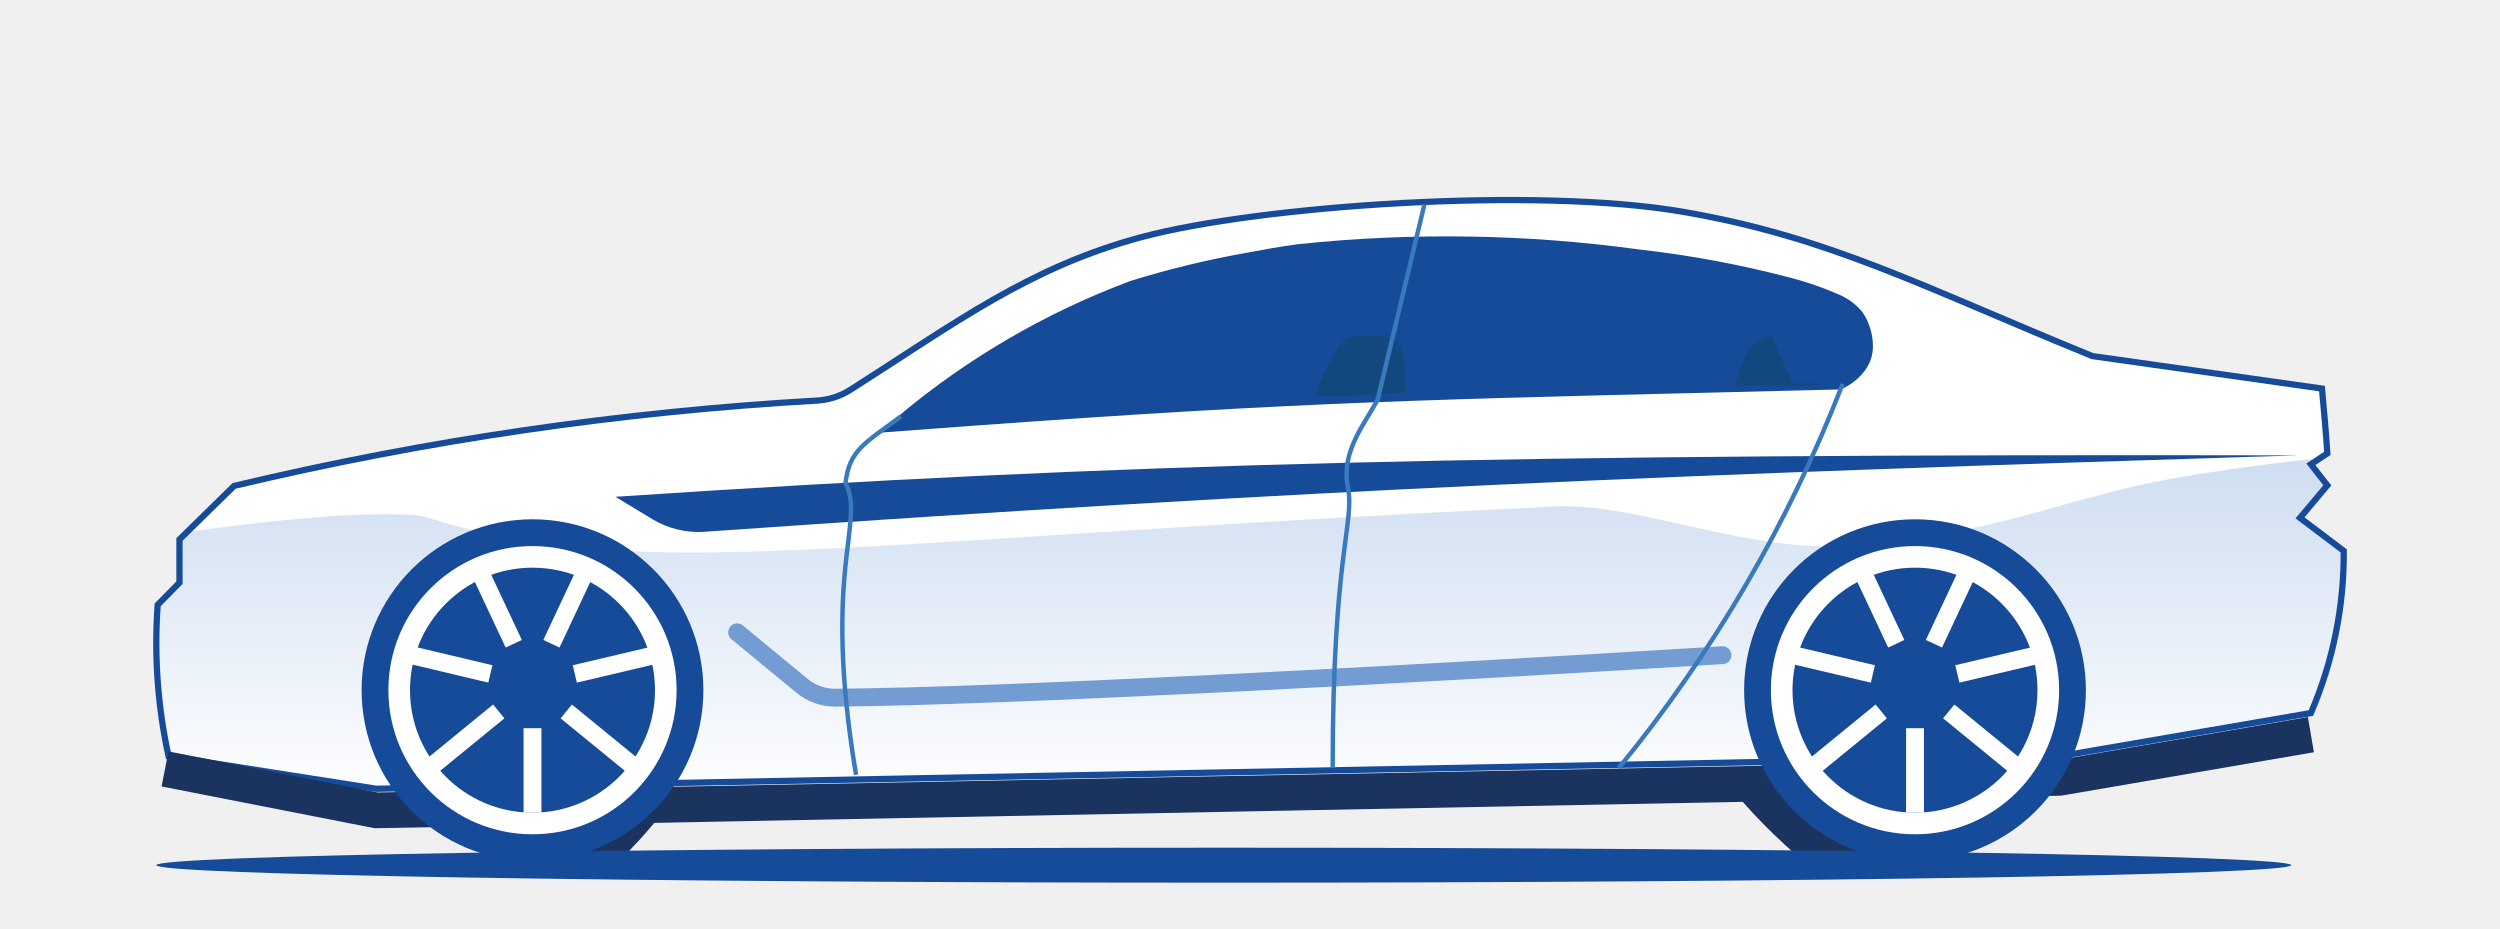
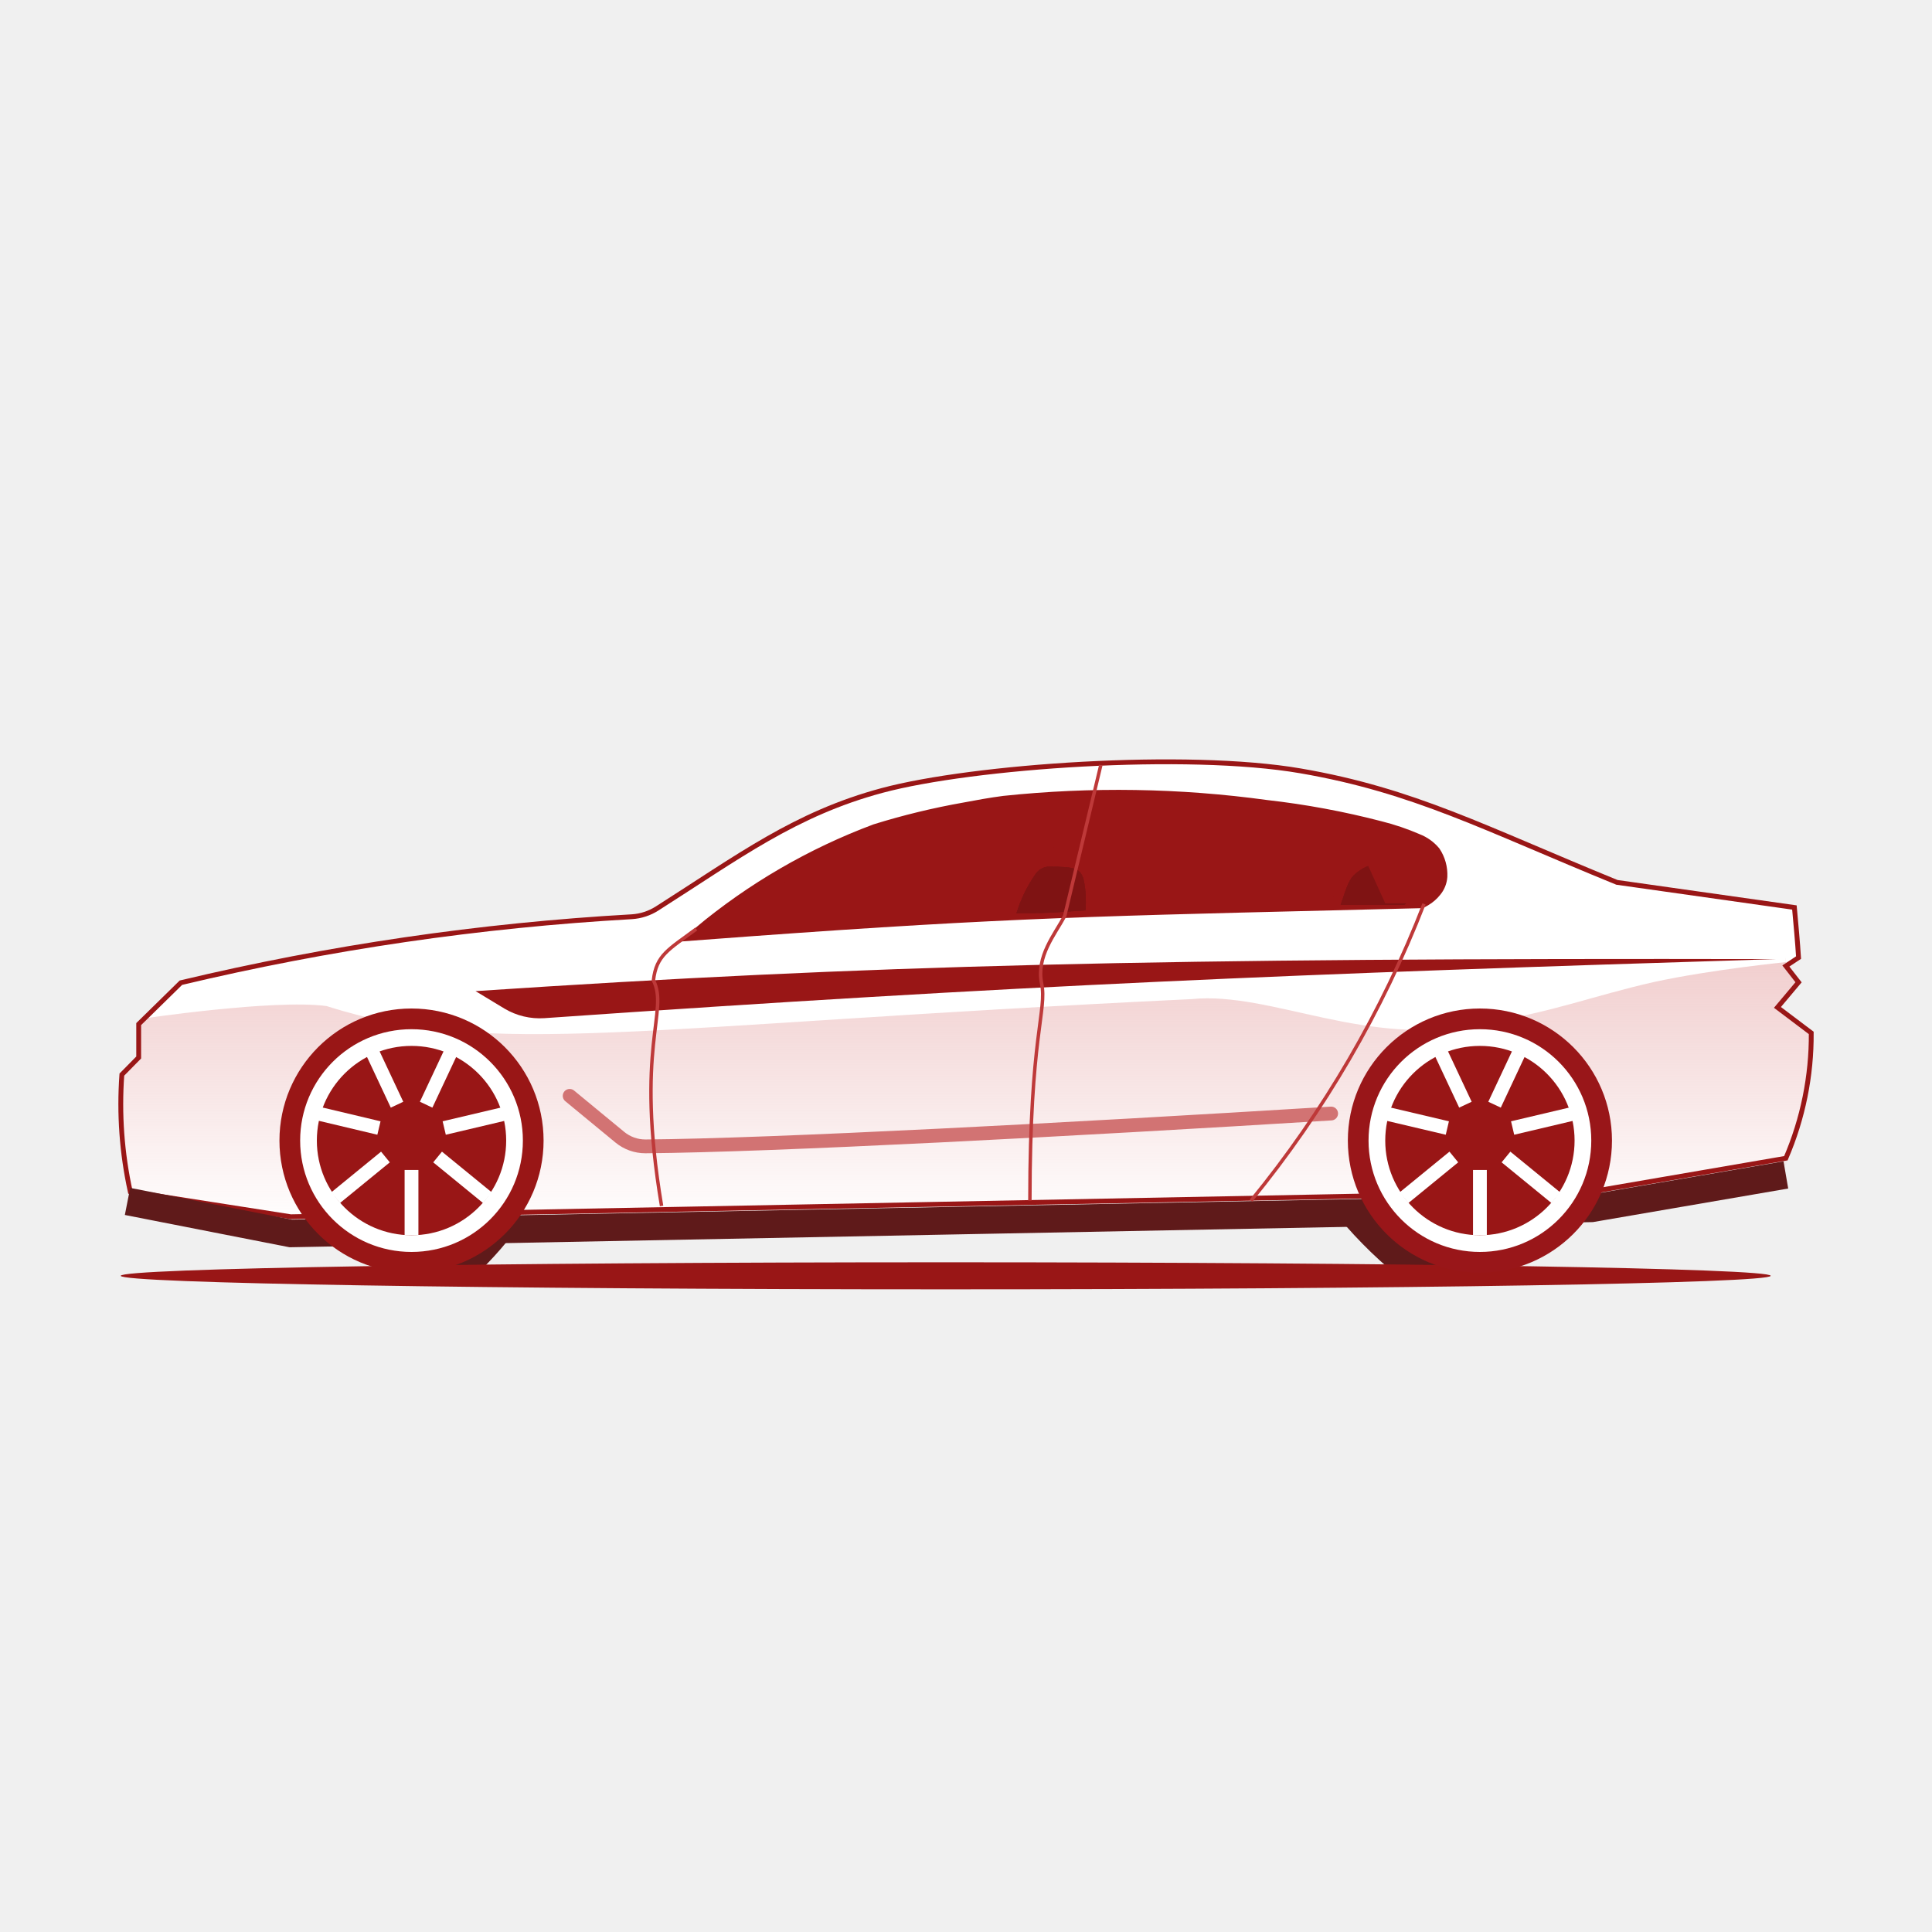
- <svg xmlns="http://www.w3.org/2000/svg" id="Layer_1" data-name="Layer 1" viewBox="0 0 140 52">
-   <defs>
-     <style>.cls-1{fill:#1a345f;}.cls-2,.cls-8{fill:#164b99;}.cls-10,.cls-3{fill:#fff;}.cls-4{fill:url(#linear-gradient);}.cls-11,.cls-12,.cls-5,.cls-6,.cls-7{fill:none;}.cls-5{stroke:#739cd2;stroke-linecap:round;}.cls-10,.cls-6,.cls-8{stroke:#164b99;}.cls-6{stroke-width:0.35px;}.cls-7{stroke:#1a345f;stroke-width:2px;}.cls-9{fill:#13487f;}.cls-10{stroke-width:1.5px;}.cls-11{stroke:#fff;}.cls-12{stroke:#397abe;stroke-width:0.25px;}</style>
-     <linearGradient id="linear-gradient" x1="70" y1="31.62" x2="70" y2="12.09" gradientTransform="matrix(1, 0, 0, -1, 0, 57)" gradientUnits="userSpaceOnUse">
-       <stop offset="0" stop-color="#ceddf1" />
-       <stop offset="1" stop-color="#ceddf1" stop-opacity="0" />
-     </linearGradient>
-   </defs>
-   <path class="cls-1" d="M34.33,48.53A26.25,26.25,0,0,0,38,44.29H35l-3.68,4.24Z" />
-   <path class="cls-1" d="M101.27,48.45a32,32,0,0,1-4.81-4.9h4l4.81,4.9Z" />
-   <ellipse class="cls-2" cx="68.53" cy="48.45" rx="59.78" ry="0.98" />
-   <path class="cls-3" d="M115.34,42.35l14.07-2.42a22.58,22.58,0,0,0,1.84-9.08L128.8,29l1.53-1.82L129.41,26l.92-.61c-.07-1.11-.18-2.31-.3-3.63l-12.86-1.82c-9.61-3.92-14.69-6.66-22.93-8.08s-23.72-.35-30.32,1.42-10.8,5.1-17.14,9.09a187.9,187.9,0,0,0-33.67,4.84l-3.06,3v2.42L8.83,33.87a29.61,29.61,0,0,0,.61,8.48l11.63,1.82Z" />
-   <path class="cls-4" d="M115.34,43l14.07-2.56a25.09,25.09,0,0,0,1.84-9.61L128.8,28.9,130.33,27l-.92-1.28c.13,1.4-.07-1.18,0,0,0,0-5.36.53-9.56,1.44-4.43,1-7.58,2.28-12.58,3C99.05,32,92.18,27.82,86.34,28.4c-40.35,1.92-50.59,4.34-62.69.5-3.81-.51-13.43.93-13.43.93l-.17,2.91L8.83,34a33,33,0,0,0,.61,9l11.63,1.92L68.2,44Z" />
-   <path class="cls-5" d="M96.46,36.69C77.66,37.85,56,39,46.77,39.07a2.91,2.91,0,0,1-1.85-.66l-3.64-3" />
-   <path class="cls-6" d="M115.34,42.35l14.07-2.42a22.58,22.58,0,0,0,1.84-9.08L128.8,29l1.53-1.82L129.41,26l.92-.61c-.07-1.11-.18-2.31-.3-3.63l-12.86-1.82c-9.61-3.92-14.69-6.66-22.93-8.08s-23.72-.35-30.32,1.42c-6.3,1.69-10.42,4.81-16.3,8.55a3.86,3.86,0,0,1-1.83.6,186.18,186.18,0,0,0-32.68,4.78l-3.06,3v2.42L8.83,33.87a29.61,29.61,0,0,0,.61,8.48l11.63,1.82,47.13-.91Z" />
-   <path class="cls-2" d="M36.56,29.09l-2.1-1.27c28.61-1.9,49.26-2.41,94.24-2.32C93.81,26.58,74,27.37,39.45,29.78A5,5,0,0,1,36.56,29.09Z" />
-   <path class="cls-7" d="M129.41,41.14l-14.08,2.42-47.13.91-47.13.91L9.24,43.06" />
-   <path class="cls-8" d="M103.9,17.78h0a3,3,0,0,0-1.22-.87A17.25,17.25,0,0,0,100,16a58.91,58.91,0,0,0-8.24-1.53,79,79,0,0,0-19-.3h0c-1,.13-1.91.3-2.87.48h0a52.14,52.14,0,0,0-6.43,1.56,43.89,43.89,0,0,0-12.75,7.41c20.37-1.53,27.1-1.7,45.76-2.15l6.51-.16h0l.27-.15a2.64,2.64,0,0,0,.73-.64,1.76,1.76,0,0,0,.4-1A2.91,2.91,0,0,0,103.9,17.78Z" />
-   <path class="cls-2" d="M80.78,14.15H77.35L74.9,22h4.48Z" />
-   <path class="cls-9" d="M73.66,22.17c2.82,0,2.6-.06,5-.2a8.15,8.15,0,0,0-.1-2.06c-.2-1-.64-1.11-2.62-1.11a1.25,1.25,0,0,0-.86.48A10.25,10.25,0,0,0,73.66,22.17Z" />
-   <path class="cls-9" d="M73.66,22.17c2.82,0,2.6-.06,5-.2a8.15,8.15,0,0,0-.1-2.06c-.2-1-.64-1.11-2.62-1.11a1.25,1.25,0,0,0-.86.48A10.25,10.25,0,0,0,73.66,22.17Z" />
-   <path class="cls-9" d="M73.66,22.17c2.82,0,2.6-.06,5-.2a8.15,8.15,0,0,0-.1-2.06c-.2-1-.64-1.11-2.62-1.11a1.25,1.25,0,0,0-.86.48A10.25,10.25,0,0,0,73.66,22.17Z" />
-   <path class="cls-9" d="M97.15,21.57l4.6,0s1-.72.94-1.43c-.08-.52-2.22-1.89-3.41-1.45l-.32.14a3.44,3.44,0,0,0-.74.49C97.79,19.68,97.65,20.08,97.15,21.57Z" />
-   <path class="cls-9" d="M97.15,21.57l4.6,0s1-.72.94-1.43c-.08-.52-2.22-1.89-3.41-1.45l-.32.14a3.44,3.44,0,0,0-.74.49C97.79,19.68,97.65,20.08,97.15,21.57Z" />
-   <path class="cls-9" d="M97.15,21.57l4.6,0s1-.72.94-1.43c-.08-.52-2.22-1.89-3.41-1.45l-.32.14a3.44,3.44,0,0,0-.74.49C97.79,19.68,97.65,20.08,97.15,21.57Z" />
-   <path class="cls-2" d="M104.3,17.58l-6.59-2,2.67,5.88h2.94l1-2Z" />
-   <path class="cls-10" d="M107.24,47.47a8.82,8.82,0,1,1,8.82-8.82A8.82,8.82,0,0,1,107.24,47.47Z" />
-   <path class="cls-2" d="M107.24,45.51a6.86,6.86,0,1,1,6.86-6.86A6.86,6.86,0,0,1,107.24,45.51Z" />
-   <path class="cls-11" d="M107.24,40.78v4.73" />
-   <path class="cls-11" d="M109.13,39.84l3.61,2.95" />
-   <path class="cls-11" d="M109.61,37.74l4.49-1.06" />
-   <path class="cls-11" d="M108.3,36.05l2-4.26" />
-   <path class="cls-11" d="M106.19,36.05l-2-4.26" />
-   <path class="cls-11" d="M104.88,37.74l-4.5-1.06" />
-   <path class="cls-11" d="M105.35,39.84l-3.61,2.95" />
-   <path class="cls-10" d="M29.82,47.47a8.82,8.82,0,1,1,8.82-8.82A8.82,8.82,0,0,1,29.82,47.47Z" />
-   <path class="cls-2" d="M29.82,45.51a6.86,6.86,0,1,1,6.86-6.86A6.86,6.86,0,0,1,29.82,45.51Z" />
-   <path class="cls-11" d="M29.82,40.78v4.73" />
-   <path class="cls-11" d="M31.71,39.84l3.61,2.95" />
-   <path class="cls-11" d="M32.19,37.74l4.49-1.06" />
-   <path class="cls-11" d="M30.88,36.05l2-4.26" />
-   <path class="cls-11" d="M28.77,36.05l-2-4.26" />
-   <path class="cls-11" d="M27.46,37.74,23,36.68" />
-   <path class="cls-11" d="M27.93,39.84l-3.61,2.95" />
-   <path class="cls-12" d="M79.77,11.44,77.15,22.38c-.73,1.36-2.07,2.93-1.67,4.89S74.63,31,74.63,43M50.45,23.32c-2,1.49-2.89,1.88-3.1,3.72,1.13,2.26-1.35,4.8.59,16.35M103.19,21.5A79.23,79.23,0,0,1,90.66,43" />
+ <svg xmlns="http://www.w3.org/2000/svg" id="SvgjsSvg1106" width="288" height="288" version="1.1">
+   <defs id="SvgjsDefs1107" />
+   <g id="SvgjsG1108">
+     <svg viewBox="0 0 140 52" width="288" height="288">
+       <defs>
+         <linearGradient id="a" x1="70" x2="70" y1="31.62" y2="12.09" gradientTransform="matrix(1 0 0 -1 0 57)" gradientUnits="userSpaceOnUse">
+           <stop offset="0" stop-color="#f1cece" class="svgShape stopColorceddf1-2" />
+           <stop offset="1" stop-color="#f1cece" stop-opacity="0" class="svgShape stopColorceddf1-3" />
+         </linearGradient>
+       </defs>
+       <path fill="#5f1a1a" d="M34.33 48.53A26.25 26.25 0 0038 44.29H35l-3.68 4.24zM101.27 48.45a32 32 0 01-4.81-4.9h4l4.81 4.9z" class="svgShape color1a345f-4 selectable" />
+       <ellipse cx="68.53" cy="48.45" fill="#991616" rx="59.78" ry=".98" class="svgShape color164b99-5 selectable" />
+       <path fill="#fff" d="M115.34,42.35l14.07-2.42a22.58,22.58,0,0,0,1.84-9.08L128.8,29l1.53-1.82L129.41,26l.92-.61c-.07-1.11-.18-2.31-.3-3.63l-12.86-1.82c-9.61-3.92-14.69-6.66-22.93-8.08s-23.72-.35-30.32,1.42-10.8,5.1-17.14,9.09a187.9,187.9,0,0,0-33.67,4.84l-3.06,3v2.42L8.83,33.87a29.61,29.61,0,0,0,.61,8.48l11.63,1.82Z" class="svgShape colorffffff-6 selectable" />
+       <path fill="url(#a)" d="M115.34,43l14.07-2.56a25.09,25.09,0,0,0,1.84-9.61L128.8,28.9,130.33,27l-.92-1.28c.13,1.4-.07-1.18,0,0,0,0-5.36.53-9.56,1.44-4.43,1-7.58,2.28-12.58,3C99.05,32,92.18,27.82,86.34,28.4c-40.35,1.92-50.59,4.34-62.69.5-3.81-.51-13.43.93-13.43.93l-.17,2.91L8.83,34a33,33,0,0,0,.61,9l11.63,1.92L68.2,44Z" class="svgShape colorgradient-7 selectable" />
+       <path fill="none" stroke="#d27373" stroke-linecap="round" d="M96.46,36.69C77.66,37.85,56,39,46.77,39.07a2.91,2.91,0,0,1-1.85-.66l-3.64-3" class="svgStroke colorStroke739cd2-8 selectable" />
+       <path fill="none" stroke="#991616" stroke-width=".35" d="M115.34,42.35l14.07-2.42a22.58,22.58,0,0,0,1.84-9.08L128.8,29l1.53-1.82L129.41,26l.92-.61c-.07-1.11-.18-2.31-.3-3.63l-12.86-1.82c-9.61-3.92-14.69-6.66-22.93-8.08s-23.72-.35-30.32,1.42c-6.3,1.69-10.42,4.81-16.3,8.55a3.86,3.86,0,0,1-1.83.6,186.18,186.18,0,0,0-32.68,4.78l-3.06,3v2.42L8.83,33.87a29.61,29.61,0,0,0,.61,8.48l11.63,1.82,47.13-.91Z" class="svgStroke colorStroke164b99-9 selectable" />
+       <path fill="#991616" d="M36.56,29.09l-2.1-1.27c28.61-1.9,49.26-2.41,94.24-2.32C93.81,26.58,74,27.37,39.45,29.78A5,5,0,0,1,36.56,29.09Z" class="svgShape color164b99-10 selectable" />
+       <path fill="none" stroke="#5f1a1a" stroke-width="2" d="M129.41,41.14l-14.08,2.42-47.13.91-47.13.91L9.24,43.06" class="svgStroke colorStroke1a345f-11 selectable" />
+       <path fill="#991616" stroke="#991616" d="M103.9,17.78h0a3,3,0,0,0-1.22-.87A17.25,17.25,0,0,0,100,16a58.91,58.91,0,0,0-8.24-1.53,79,79,0,0,0-19-.3h0c-1,.13-1.91.3-2.87.48h0a52.14,52.14,0,0,0-6.43,1.56,43.89,43.89,0,0,0-12.75,7.41c20.37-1.53,27.1-1.7,45.76-2.15l6.51-.16h0l.27-.15a2.64,2.64,0,0,0,.73-.64,1.76,1.76,0,0,0,.4-1A2.91,2.91,0,0,0,103.9,17.78Z" class="svgShape color164b99-12 svgStroke colorStroke164b99-12 selectable" />
+       <path fill="#991616" d="M80.78,14.15H77.35L74.9,22h4.48Z" class="svgShape color164b99-13 selectable" />
+       <path fill="#7f1313" d="M73.66,22.17c2.82,0,2.6-.06,5-.2a8.15,8.15,0,0,0-.1-2.06c-.2-1-.64-1.11-2.62-1.11a1.25,1.25,0,0,0-.86.48A10.25,10.25,0,0,0,73.66,22.17Z" class="svgShape color13487f-14 selectable" />
+       <path fill="#7f1313" d="M73.66,22.17c2.82,0,2.6-.06,5-.2a8.15,8.15,0,0,0-.1-2.06c-.2-1-.64-1.11-2.62-1.11a1.25,1.25,0,0,0-.86.48A10.25,10.25,0,0,0,73.66,22.17Z" class="svgShape color13487f-15 selectable" />
+       <path fill="#7f1313" d="M73.66 22.17c2.82 0 2.6-.06 5-.2a8.15 8.15 0 00-.1-2.06c-.2-1-.64-1.11-2.62-1.11a1.25 1.25 0 00-.86.48A10.25 10.25 0 0073.66 22.17zM97.15 21.57l4.6 0s1-.72.94-1.43c-.08-.52-2.22-1.89-3.41-1.45l-.32.14a3.44 3.44 0 00-.74.49C97.79 19.68 97.65 20.08 97.15 21.57z" class="svgShape color13487f-16 selectable" />
+       <path fill="#7f1313" d="M97.15,21.57l4.6,0s1-.72.94-1.43c-.08-.52-2.22-1.89-3.41-1.45l-.32.14a3.44,3.44,0,0,0-.74.49C97.79,19.68,97.65,20.08,97.15,21.57Z" class="svgShape color13487f-17 selectable" />
+       <path fill="#7f1313" d="M97.15,21.57l4.6,0s1-.72.94-1.43c-.08-.52-2.22-1.89-3.41-1.45l-.32.14a3.44,3.44,0,0,0-.74.49C97.79,19.68,97.65,20.08,97.15,21.57Z" class="svgShape color13487f-18 selectable" />
+       <path fill="#991616" d="M104.3,17.58l-6.59-2,2.67,5.88h2.94l1-2Z" class="svgShape color164b99-19 selectable" />
+       <path fill="#fff" stroke="#991619" stroke-width="1.5" d="M107.24,47.47a8.82,8.82,0,1,1,8.82-8.82A8.82,8.82,0,0,1,107.24,47.47Z" class="svgShape colorffffff-20 svgStroke colorStroke164b99-20 selectable" />
+       <path fill="#991616" d="M107.24,45.51a6.86,6.86,0,1,1,6.86-6.86A6.86,6.86,0,0,1,107.24,45.51Z" class="svgShape color164b99-21 selectable" />
+       <path fill="none" stroke="#fff" d="M107.24 40.78v4.73M109.13 39.84l3.61 2.95M109.61 37.74l4.49-1.06M108.3 36.05l2-4.26M106.19 36.05l-2-4.26M104.88 37.74l-4.5-1.06M105.35 39.84l-3.61 2.95" class="svgStroke colorStrokeffffff-22 selectable" />
+       <path fill="#fff" stroke="#991616" stroke-width="1.5" d="M29.82,47.47a8.82,8.82,0,1,1,8.82-8.82A8.82,8.82,0,0,1,29.82,47.47Z" class="svgShape colorffffff-23 svgStroke colorStroke164b99-23 selectable" />
+       <path fill="#991616" d="M29.82,45.51a6.86,6.86,0,1,1,6.86-6.86A6.86,6.86,0,0,1,29.82,45.51Z" class="svgShape color164b99-24 selectable" />
+       <path fill="none" stroke="#fff" d="M29.82 40.78v4.73M31.71 39.84l3.61 2.95M32.19 37.74l4.49-1.06M30.88 36.05l2-4.26M28.77 36.05l-2-4.26M27.46 37.74L23 36.68M27.93 39.84l-3.61 2.95" class="svgStroke colorStrokeffffff-25 selectable" />
+       <path fill="none" stroke="#be3939" stroke-width=".25" d="M79.77,11.44,77.15,22.38c-.73,1.36-2.07,2.93-1.67,4.89S74.63,31,74.63,43M50.45,23.32c-2,1.49-2.89,1.88-3.1,3.72,1.13,2.26-1.35,4.8.59,16.35M103.19,21.5A79.23,79.23,0,0,1,90.66,43" class="svgStroke colorStroke397abe-26 selectable" />
+     </svg>
+   </g>
</svg>
